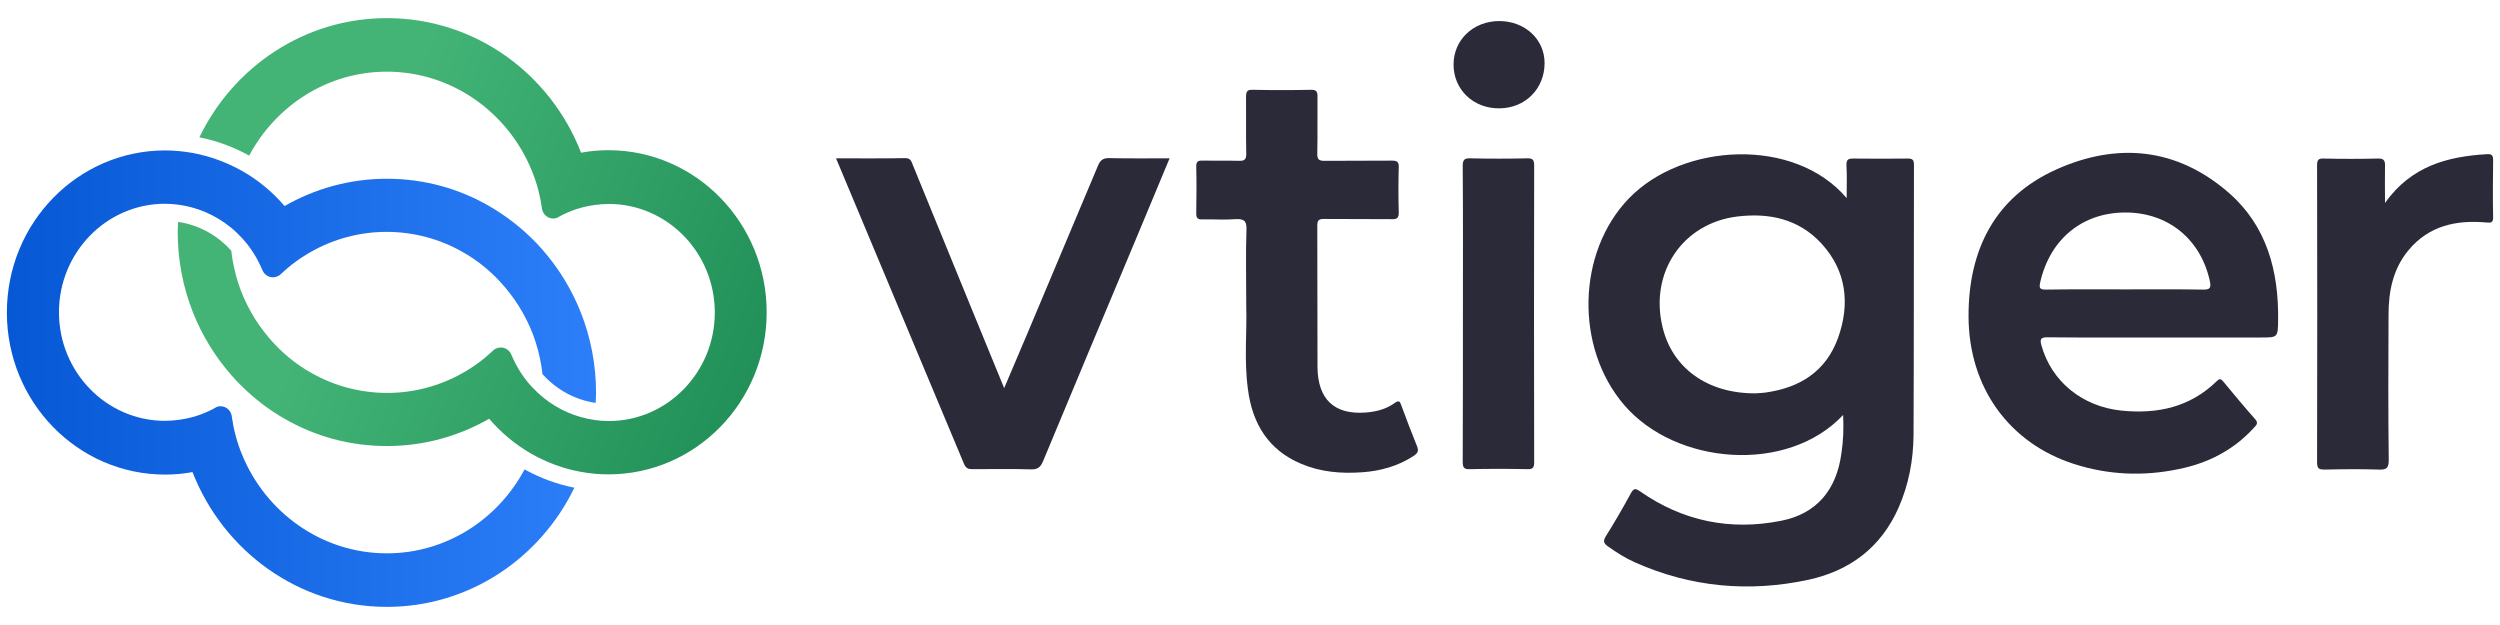
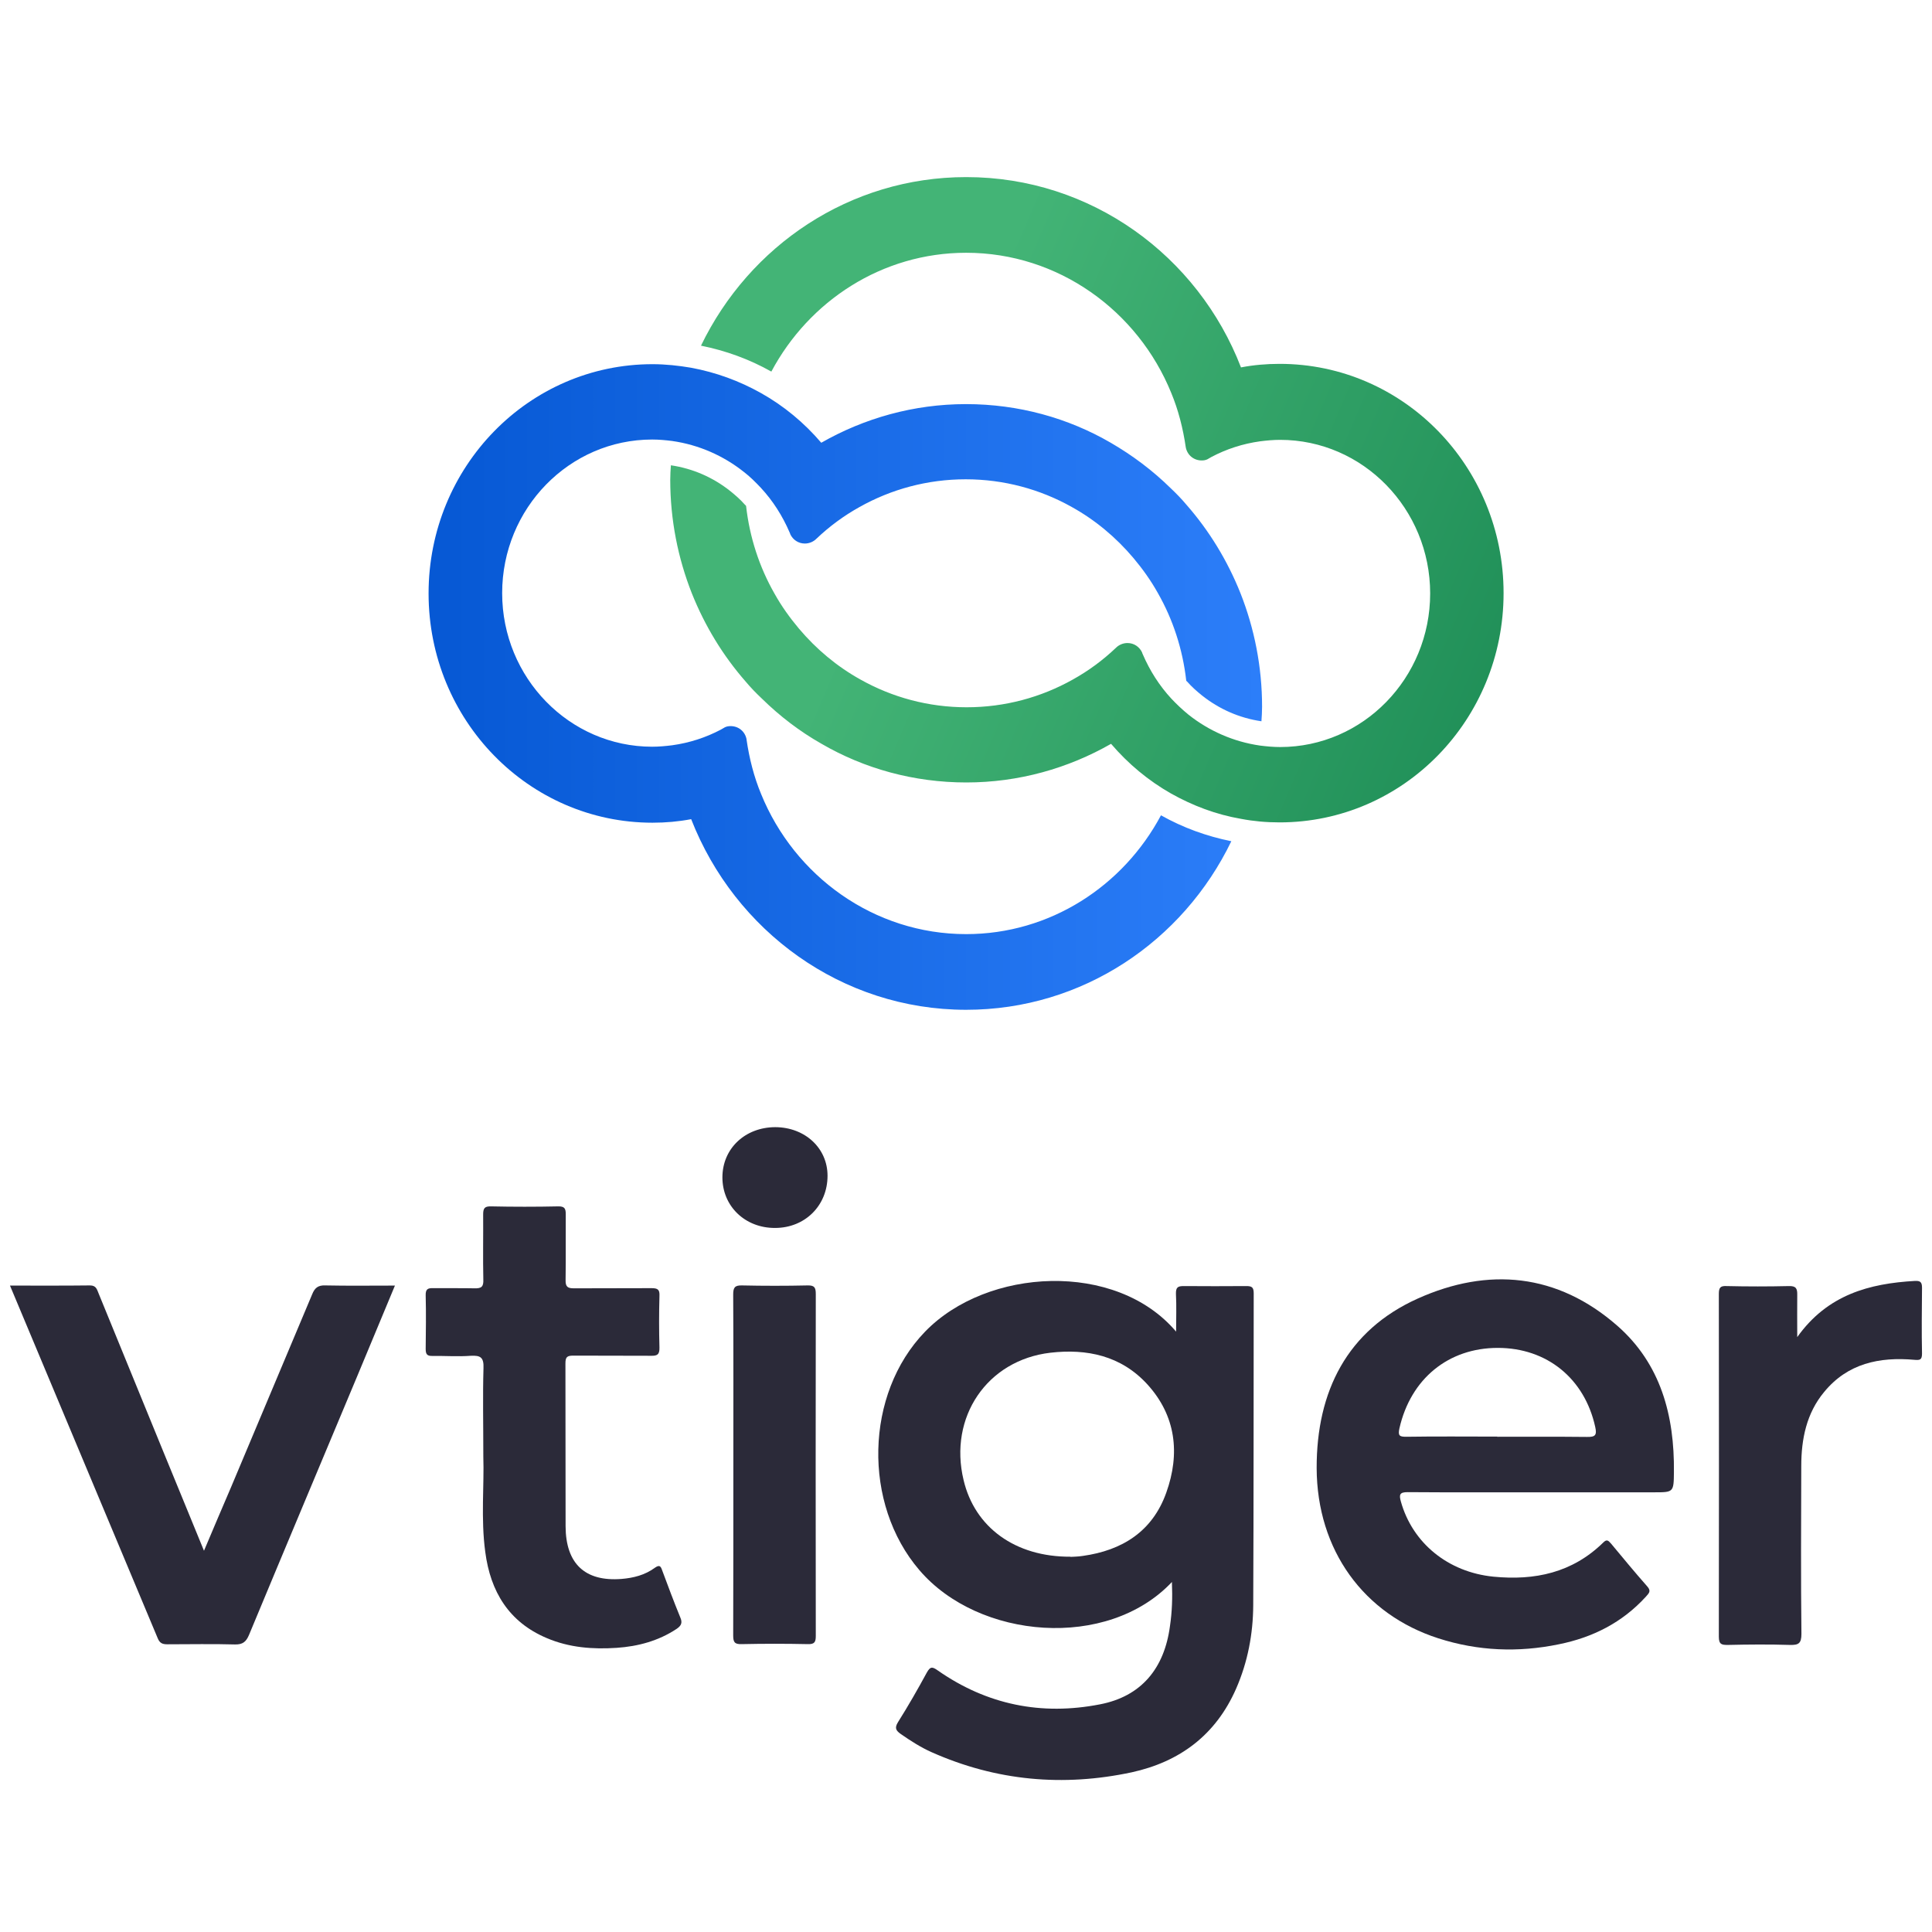
- <svg xmlns="http://www.w3.org/2000/svg" version="1.1" id="Layer_1" x="0px" y="0px" viewBox="0 0 120 30" style="enable-background:new 0 0 120 30;" xml:space="preserve">
-   <style type="text/css">
- 	.st0{fill:#2B2A39;}
- 	.st1{fill:url(#SVGID_1_);}
- 	.st2{fill:url(#SVGID_00000150782023711131493910000013045191721914034061_);}
- </style>
+ <svg xmlns="http://www.w3.org/2000/svg" id="Layer_1" data-name="Layer 1" viewBox="0 0 120 120">
+   <defs>
+     <style>
+       .cls-1 {
+         fill: url(#linear-gradient);
+       }
+ 
+       .cls-1, .cls-2, .cls-3 {
+         stroke-width: 0px;
+       }
+ 
+       .cls-2 {
+         fill: url(#linear-gradient-2);
+       }
+ 
+       .cls-3 {
+         fill: #2b2a39;
+       }
+     </style>
+     <linearGradient id="linear-gradient" x1="26.62" y1="79.32" x2="78.39" y2="79.32" gradientTransform="translate(0 122) scale(1 -1)" gradientUnits="userSpaceOnUse">
+       <stop offset="0" stop-color="#0658d4" />
+       <stop offset="1" stop-color="#2c7ef9" />
+     </linearGradient>
+     <linearGradient id="linear-gradient-2" x1="100.17" y1="74.99" x2="56.9" y2="93.53" gradientTransform="translate(0 122) scale(1 -1)" gradientUnits="userSpaceOnUse">
+       <stop offset="0" stop-color="#198852" />
+       <stop offset="1" stop-color="#43b476" />
+     </linearGradient>
+   </defs>
  <g>
-     <g>
-       <path class="st0" d="M88.47,19.92c-2.68,2.85-8.04,2.4-10.51-0.48c-2.37-2.76-2.27-7.33,0.23-9.92c2.58-2.67,7.95-2.96,10.45-0.01    c0-0.57,0.02-1.07-0.01-1.57c-0.01-0.28,0.08-0.33,0.33-0.33c0.87,0.01,1.73,0.01,2.6,0c0.23,0,0.31,0.05,0.31,0.3    c-0.01,4.33,0,8.65-0.02,12.98c-0.01,1.19-0.23,2.36-0.71,3.46c-0.85,1.94-2.36,3.05-4.34,3.48c-2.85,0.61-5.64,0.36-8.33-0.84    c-0.45-0.2-0.86-0.46-1.27-0.75c-0.2-0.14-0.28-0.25-0.12-0.5c0.42-0.67,0.82-1.36,1.2-2.06c0.14-0.25,0.22-0.25,0.45-0.09    c2.05,1.43,4.32,1.89,6.75,1.41c1.71-0.33,2.68-1.48,2.91-3.26C88.48,21.15,88.5,20.57,88.47,19.92z M84.25,18.88    c0.09-0.01,0.3-0.01,0.51-0.04c1.63-0.23,2.89-1.01,3.47-2.63c0.58-1.63,0.4-3.2-0.79-4.51c-1.09-1.19-2.51-1.49-4.03-1.31    c-2.63,0.31-4.24,2.68-3.61,5.3C80.26,17.65,81.94,18.89,84.25,18.88z" />
-       <path class="st0" d="M103.64,16.2c-1.79,0-3.58,0.01-5.37-0.01c-0.33,0-0.36,0.1-0.28,0.39c0.48,1.73,1.96,2.94,3.85,3.13    c1.72,0.17,3.28-0.16,4.57-1.42c0.15-0.15,0.21-0.09,0.32,0.04c0.5,0.6,0.99,1.2,1.51,1.78c0.18,0.2,0.07,0.29-0.05,0.42    c-0.99,1.09-2.23,1.71-3.63,1.99c-1.69,0.35-3.36,0.28-5.01-0.25c-3.11-1-5.05-3.67-5.06-7.08c-0.01-3.2,1.27-5.73,4.2-7.05    c2.93-1.32,5.81-1.06,8.31,1.13c1.8,1.58,2.38,3.73,2.35,6.09c-0.01,0.84-0.02,0.84-0.82,0.84    C106.91,16.2,105.28,16.2,103.64,16.2z M102,13.89c1.24,0,2.49-0.01,3.73,0.01c0.34,0.01,0.42-0.07,0.34-0.42    c-0.44-2-2-3.28-4.05-3.28c-2.07,0-3.62,1.28-4.09,3.35c-0.07,0.31,0.01,0.35,0.28,0.35C99.48,13.88,100.74,13.89,102,13.89z" />
-       <path class="st0" d="M40.13,7.6c1.15,0,2.24,0.01,3.33-0.01c0.26,0,0.29,0.17,0.36,0.34c0.91,2.23,1.83,4.47,2.74,6.7    c0.54,1.31,1.08,2.63,1.64,4c0.39-0.92,0.76-1.79,1.13-2.66c1.12-2.67,2.25-5.34,3.37-8.01c0.11-0.27,0.25-0.38,0.55-0.37    c0.95,0.02,1.89,0.01,2.89,0.01c-0.53,1.27-1.04,2.5-1.55,3.72c-1.51,3.6-3.02,7.2-4.52,10.81c-0.12,0.29-0.26,0.41-0.58,0.4    c-0.94-0.03-1.87-0.01-2.81-0.01c-0.2,0-0.32-0.04-0.41-0.26C44.23,17.39,42.19,12.53,40.13,7.6z" />
-       <path class="st0" d="M59.82,14.73c0-1.4-0.03-2.55,0.01-3.69c0.02-0.46-0.13-0.54-0.53-0.52c-0.53,0.04-1.06,0-1.59,0.01    c-0.22,0.01-0.29-0.06-0.29-0.29c0.01-0.74,0.02-1.49,0-2.23c-0.01-0.26,0.09-0.31,0.31-0.3c0.57,0.01,1.15-0.01,1.72,0.01    c0.29,0.01,0.38-0.06,0.37-0.37c-0.02-0.9,0-1.8-0.01-2.7c0-0.25,0.05-0.35,0.32-0.34c0.94,0.02,1.87,0.02,2.81,0    c0.25,0,0.3,0.09,0.3,0.32c-0.01,0.91,0.01,1.83-0.01,2.74c-0.01,0.29,0.09,0.35,0.35,0.35c1.08-0.01,2.15,0,3.23-0.01    c0.26,0,0.34,0.06,0.33,0.33c-0.02,0.71-0.02,1.43,0,2.14c0.01,0.3-0.1,0.35-0.36,0.34c-1.08-0.01-2.15,0-3.23-0.01    c-0.26,0-0.32,0.07-0.32,0.33c0.01,2.26,0,4.51,0.01,6.77c0.01,1.56,0.81,2.31,2.33,2.19c0.49-0.04,0.97-0.16,1.38-0.46    c0.2-0.14,0.25-0.07,0.31,0.11c0.24,0.65,0.49,1.31,0.75,1.95c0.1,0.23,0.05,0.35-0.15,0.48c-0.76,0.5-1.61,0.73-2.49,0.79    c-1,0.07-1.98-0.01-2.92-0.41c-1.57-0.66-2.34-1.93-2.55-3.58C59.71,17.3,59.86,15.88,59.82,14.73z" />
-       <path class="st0" d="M114.48,9.74c1.26-1.77,3-2.23,4.9-2.34c0.21-0.01,0.29,0.04,0.29,0.28c-0.01,0.91-0.02,1.83,0,2.74    c0,0.27-0.09,0.28-0.32,0.26c-1.45-0.13-2.77,0.15-3.75,1.34c-0.73,0.88-0.95,1.95-0.95,3.08c-0.01,2.33-0.02,4.65,0.01,6.98    c0,0.4-0.12,0.47-0.47,0.46c-0.87-0.03-1.73-0.02-2.6,0c-0.25,0-0.37-0.02-0.37-0.34c0.01-4.75,0.01-9.51,0-14.26    c0-0.26,0.06-0.34,0.32-0.33c0.87,0.02,1.73,0.02,2.6,0c0.29-0.01,0.35,0.1,0.34,0.37C114.47,8.52,114.48,9.07,114.48,9.74z" />
-       <path class="st0" d="M70.22,15.09c0-2.37,0.01-4.74-0.01-7.11c0-0.29,0.06-0.39,0.36-0.38c0.91,0.02,1.82,0.02,2.73,0    c0.29-0.01,0.34,0.09,0.34,0.36c-0.01,4.74-0.01,9.48,0,14.22c0,0.25-0.05,0.35-0.32,0.34c-0.92-0.02-1.85-0.02-2.77,0    c-0.29,0.01-0.34-0.09-0.34-0.37C70.22,19.8,70.22,17.45,70.22,15.09z" />
-       <path class="st0" d="M71.97,1.01c1.23,0.01,2.17,0.87,2.17,2.02c0,1.23-0.93,2.17-2.18,2.17c-1.24,0.01-2.19-0.9-2.19-2.1    C69.77,1.91,70.72,1.01,71.97,1.01z" />
-     </g>
-     <linearGradient id="SVGID_1_" gradientUnits="userSpaceOnUse" x1="0.33" y1="18.177" x2="28.618" y2="18.177">
-       <stop offset="5.327789e-08" style="stop-color:#0658D4" />
-       <stop offset="1" style="stop-color:#2C7EF9" />
-     </linearGradient>
-     <path class="st1" d="M7.93,7.22c-4.2,0-7.6,3.48-7.6,7.78c0,4.3,3.4,7.78,7.6,7.78c0.45,0,0.88-0.04,1.31-0.12   c1.48,3.79,5.1,6.47,9.33,6.47c3.95,0,7.36-2.33,9-5.72c-0.84-0.17-1.64-0.46-2.39-0.88c-1.28,2.4-3.76,4.03-6.61,4.03   c-3.13,0-5.83-1.97-6.96-4.76c-0.24-0.58-0.4-1.2-0.49-1.84c0,0,0,0,0-0.01c-0.05-0.26-0.27-0.45-0.54-0.45   c-0.07,0-0.13,0.01-0.19,0.04c-0.05,0.03-0.09,0.05-0.14,0.08c-0.51,0.27-1.06,0.45-1.65,0.53c-0.22,0.03-0.45,0.05-0.68,0.05   c-2.81,0-5.09-2.34-5.09-5.21c0-2.87,2.28-5.21,5.09-5.21c0.23,0,0.46,0.02,0.68,0.05c0.91,0.13,1.74,0.5,2.43,1.05   c0.21,0.16,0.4,0.35,0.58,0.54c0.41,0.44,0.73,0.95,0.97,1.51c0.01,0.02,0.02,0.05,0.03,0.07c0.09,0.18,0.27,0.31,0.49,0.31   c0.15,0,0.29-0.06,0.39-0.16c0,0,0,0,0,0c0.44-0.42,0.93-0.78,1.47-1.08c1.07-0.6,2.3-0.94,3.6-0.94c1.3,0,2.53,0.34,3.6,0.94   c0.8,0.44,1.5,1.03,2.09,1.73c0.31,0.37,0.59,0.76,0.83,1.19c0.51,0.89,0.84,1.9,0.96,2.97c0.01,0.01,0.02,0.03,0.04,0.04   c0.15,0.17,0.32,0.32,0.49,0.46c0.59,0.47,1.28,0.77,2.02,0.88c0.01-0.16,0.02-0.33,0.02-0.49c0-1.36-0.26-2.66-0.73-3.85   c-0.44-1.11-1.06-2.12-1.83-3c-0.17-0.2-0.35-0.39-0.54-0.57c-0.61-0.6-1.29-1.11-2.03-1.54c-1.45-0.84-3.13-1.31-4.91-1.31   c-1.79,0-3.46,0.48-4.91,1.31c-0.58-0.68-1.27-1.25-2.05-1.69c-0.73-0.41-1.52-0.7-2.37-0.86C8.82,7.27,8.38,7.22,7.93,7.22   L7.93,7.22z" />
-     <linearGradient id="SVGID_00000093886971866082889050000008525605075308312254_" gradientUnits="userSpaceOnUse" x1="40.511" y1="20.547" x2="16.871" y2="10.415">
-       <stop offset="1.118836e-07" style="stop-color:#198852" />
-       <stop offset="1" style="stop-color:#43B476" />
-     </linearGradient>
-     <path style="fill:url(#SVGID_00000093886971866082889050000008525605075308312254_);" d="M18.57,0.87c-3.95,0-7.36,2.33-9,5.72   c0.84,0.17,1.64,0.46,2.39,0.88c1.28-2.4,3.76-4.03,6.61-4.03c3.13,0,5.83,1.97,6.96,4.76c0.24,0.58,0.4,1.2,0.49,1.84c0,0,0,0,0,0   c0.05,0.26,0.27,0.45,0.54,0.45c0.07,0,0.13-0.01,0.19-0.04c0.05-0.03,0.09-0.05,0.14-0.08c0.51-0.27,1.06-0.45,1.65-0.53   c0.22-0.03,0.45-0.05,0.68-0.05c2.81,0,5.09,2.34,5.09,5.21c0,2.87-2.28,5.21-5.09,5.21c-0.23,0-0.46-0.02-0.68-0.05   c-0.91-0.13-1.74-0.5-2.43-1.05c-0.21-0.17-0.4-0.35-0.58-0.54c-0.41-0.44-0.73-0.95-0.97-1.51c-0.01-0.02-0.02-0.05-0.03-0.07   c-0.09-0.18-0.27-0.31-0.49-0.31c-0.15,0-0.29,0.06-0.39,0.16c0,0,0,0,0,0c-0.44,0.42-0.93,0.78-1.47,1.08   c-1.07,0.6-2.3,0.94-3.6,0.94c-1.3,0-2.53-0.34-3.6-0.94c-0.8-0.44-1.5-1.03-2.09-1.73c-0.31-0.37-0.59-0.76-0.83-1.19   c-0.51-0.89-0.84-1.9-0.96-2.97c-0.01-0.01-0.02-0.03-0.04-0.04c-0.15-0.17-0.32-0.32-0.49-0.46c-0.59-0.47-1.28-0.77-2.02-0.88   c-0.01,0.16-0.02,0.33-0.02,0.49c0,1.36,0.26,2.66,0.73,3.85c0.44,1.11,1.06,2.12,1.83,3c0.17,0.2,0.35,0.39,0.54,0.57   c0.61,0.6,1.29,1.12,2.03,1.54c1.45,0.84,3.13,1.31,4.91,1.31c1.79,0,3.46-0.48,4.91-1.31c0.58,0.68,1.27,1.25,2.04,1.69   c0.73,0.41,1.52,0.71,2.37,0.86c0.43,0.08,0.86,0.12,1.31,0.12c4.2,0,7.6-3.48,7.6-7.78c0-4.29-3.4-7.78-7.6-7.78   c-0.45,0-0.89,0.04-1.31,0.12C26.43,3.55,22.81,0.87,18.57,0.87z" />
+     <path class="cls-3" d="m72.8,98.25c-4,4.26-12.01,3.58-15.69-.72-3.54-4.12-3.39-10.95.34-14.81,3.85-3.99,11.87-4.42,15.6-.01,0-.85.03-1.6-.01-2.34-.01-.42.12-.49.49-.49,1.3.01,2.58.01,3.88,0,.34,0,.46.07.46.45-.01,6.47,0,12.92-.03,19.38-.01,1.78-.34,3.52-1.06,5.17-1.27,2.9-3.52,4.55-6.48,5.2-4.26.91-8.42.54-12.44-1.25-.67-.3-1.28-.69-1.9-1.12-.3-.21-.42-.37-.18-.75.63-1,1.22-2.03,1.79-3.08.21-.37.33-.37.67-.13,3.06,2.14,6.45,2.82,10.08,2.11,2.55-.49,4-2.21,4.35-4.87.13-.88.16-1.75.12-2.72Zm-6.3-1.55c.13-.01.45-.01.76-.06,2.43-.34,4.32-1.51,5.18-3.93.87-2.43.6-4.78-1.18-6.73-1.63-1.78-3.75-2.22-6.02-1.96-3.93.46-6.33,4-5.39,7.91.69,2.93,3.2,4.78,6.64,4.76Z" />
+     <path class="cls-3" d="m95.45,92.69c-2.67,0-5.35.01-8.02-.01-.49,0-.54.15-.42.58.72,2.58,2.93,4.39,5.75,4.67,2.57.25,4.9-.24,6.82-2.12.22-.22.31-.13.48.06.75.9,1.48,1.79,2.25,2.66.27.3.1.43-.07.63-1.48,1.63-3.33,2.55-5.42,2.97-2.52.52-5.02.42-7.48-.37-4.64-1.49-7.54-5.48-7.56-10.57-.01-4.78,1.9-8.56,6.27-10.53,4.38-1.97,8.68-1.58,12.41,1.69,2.69,2.36,3.55,5.57,3.51,9.09-.01,1.25-.03,1.25-1.22,1.25h-7.3Zm-2.45-3.45c1.85,0,3.72-.01,5.57.01.51.01.63-.1.51-.63-.66-2.99-2.99-4.9-6.05-4.9s-5.41,1.91-6.11,5c-.1.46.01.52.42.52,1.9-.03,3.78-.01,5.66-.01Z" />
+     <path class="cls-3" d="m.62,79.85c1.72,0,3.34.01,4.97-.01.39,0,.43.25.54.51,1.36,3.33,2.73,6.67,4.09,10,.81,1.96,1.61,3.93,2.45,5.97.58-1.37,1.13-2.67,1.69-3.97,1.67-3.99,3.36-7.97,5.03-11.96.16-.4.37-.57.82-.55,1.42.03,2.82.01,4.32.01-.79,1.9-1.55,3.73-2.31,5.55-2.25,5.38-4.51,10.75-6.75,16.14-.18.43-.39.61-.87.6-1.4-.04-2.79-.01-4.2-.01-.3,0-.48-.06-.61-.39-3.05-7.27-6.09-14.53-9.17-21.89Z" />
+     <path class="cls-3" d="m30.02,90.5c0-2.09-.04-3.81.01-5.51.03-.69-.19-.81-.79-.78-.79.06-1.58,0-2.37.01-.33.01-.43-.09-.43-.43.01-1.1.03-2.22,0-3.33-.01-.39.13-.46.46-.45.85.01,1.72-.01,2.57.01.43.01.57-.09.55-.55-.03-1.34,0-2.69-.01-4.03,0-.37.07-.52.48-.51,1.4.03,2.79.03,4.2,0,.37,0,.45.13.45.48-.01,1.36.01,2.73-.01,4.09-.01.43.13.52.52.52,1.61-.01,3.21,0,4.82-.01.39,0,.51.09.49.49-.03,1.06-.03,2.14,0,3.2.01.45-.15.52-.54.51-1.61-.01-3.21,0-4.82-.01-.39,0-.48.1-.48.49.01,3.37,0,6.73.01,10.11.01,2.33,1.21,3.45,3.48,3.27.73-.06,1.45-.24,2.06-.69.3-.21.37-.1.46.16.36.97.73,1.96,1.12,2.91.15.34.07.52-.22.72-1.13.75-2.4,1.09-3.72,1.18-1.49.1-2.96-.01-4.36-.61-2.34-.99-3.49-2.88-3.81-5.35-.28-2.06-.06-4.18-.12-5.9Z" />
+     <path class="cls-3" d="m111.63,83.05c1.88-2.64,4.48-3.33,7.32-3.49.31-.01.43.06.43.42-.01,1.36-.03,2.73,0,4.09,0,.4-.13.42-.48.39-2.17-.19-4.14.22-5.6,2-1.09,1.31-1.42,2.91-1.42,4.6-.01,3.48-.03,6.94.01,10.42,0,.6-.18.7-.7.69-1.3-.04-2.58-.03-3.88,0-.37,0-.55-.03-.55-.51.01-7.09.01-14.2,0-21.29,0-.39.09-.51.48-.49,1.3.03,2.58.03,3.88,0,.43-.01.52.15.51.55-.01.81,0,1.63,0,2.63Z" />
+     <path class="cls-3" d="m45.55,91.03c0-3.54.01-7.08-.01-10.62,0-.43.09-.58.54-.57,1.36.03,2.72.03,4.08,0,.43-.01.51.13.51.54-.01,7.08-.01,14.16,0,21.23,0,.37-.07.52-.48.51-1.37-.03-2.76-.03-4.14,0-.43.01-.51-.13-.51-.55.01-3.51.01-7.02.01-10.54Z" />
+     <path class="cls-3" d="m48.16,70.01c1.84.01,3.24,1.3,3.24,3.02,0,1.84-1.39,3.24-3.26,3.24-1.85.01-3.27-1.34-3.27-3.14s1.42-3.12,3.29-3.12Z" />
  </g>
  <g>
- </g>
-   <g>
- </g>
-   <g>
- </g>
-   <g>
- </g>
-   <g>
- </g>
-   <g>
- </g>
-   <g>
- </g>
-   <g>
- </g>
-   <g>
- </g>
-   <g>
- </g>
-   <g>
- </g>
-   <g>
- </g>
-   <g>
- </g>
-   <g>
- </g>
-   <g>
- </g>
+     <path class="cls-1" d="m40.53,22.62c-7.69,0-13.91,6.37-13.91,14.24s6.22,14.24,13.91,14.24c.82,0,1.61-.07,2.4-.22,2.71,6.94,9.34,11.84,17.08,11.84,7.23,0,13.47-4.26,16.47-10.47-1.54-.31-3-.84-4.37-1.61-2.34,4.39-6.88,7.38-12.1,7.38-5.73,0-10.67-3.61-12.74-8.71-.44-1.06-.73-2.2-.9-3.37v-.02c-.09-.48-.49-.82-.99-.82-.13,0-.24.02-.35.07-.09.05-.16.09-.26.15-.93.49-1.94.82-3.02.97-.4.05-.82.09-1.24.09-5.14,0-9.32-4.28-9.32-9.54s4.17-9.54,9.32-9.54c.42,0,.84.04,1.24.09,1.67.24,3.19.92,4.45,1.92.38.29.73.64,1.06.99.75.81,1.34,1.74,1.78,2.76.02.04.04.09.05.13.16.33.49.57.9.57.27,0,.53-.11.71-.29h0c.81-.77,1.7-1.43,2.69-1.98,1.96-1.1,4.21-1.72,6.59-1.72s4.63.62,6.59,1.72c1.46.81,2.75,1.89,3.83,3.17.57.68,1.08,1.39,1.52,2.18.93,1.63,1.54,3.48,1.76,5.44.02.02.04.05.07.07.27.31.59.59.9.84,1.08.86,2.34,1.41,3.7,1.61.02-.29.04-.6.04-.9,0-2.49-.48-4.87-1.34-7.05-.81-2.03-1.94-3.88-3.35-5.49-.31-.37-.64-.71-.99-1.04-1.12-1.1-2.36-2.03-3.72-2.82-2.65-1.54-5.73-2.4-8.99-2.4s-6.33.88-8.99,2.4c-1.06-1.24-2.32-2.29-3.75-3.09-1.34-.75-2.78-1.28-4.34-1.57-.77-.13-1.57-.22-2.4-.22h0Z" />
+     <path class="cls-2" d="m60.01,11c-7.23,0-13.47,4.26-16.47,10.47,1.54.31,3,.84,4.37,1.61,2.34-4.39,6.88-7.38,12.1-7.38,5.73,0,10.67,3.61,12.74,8.71.44,1.06.73,2.2.9,3.37h0c.09.48.49.82.99.82.13,0,.24-.02.35-.07.09-.05.16-.09.26-.15.93-.49,1.94-.82,3.02-.97.4-.05.82-.09,1.24-.09,5.14,0,9.32,4.28,9.32,9.54s-4.17,9.54-9.32,9.54c-.42,0-.84-.04-1.24-.09-1.67-.24-3.19-.92-4.45-1.92-.38-.31-.73-.64-1.06-.99-.75-.81-1.34-1.74-1.78-2.76-.02-.04-.04-.09-.05-.13-.16-.33-.49-.57-.9-.57-.27,0-.53.11-.71.29h0c-.81.77-1.7,1.43-2.69,1.98-1.96,1.1-4.21,1.72-6.59,1.72s-4.63-.62-6.59-1.72c-1.46-.81-2.75-1.89-3.83-3.17-.57-.68-1.08-1.39-1.52-2.18-.93-1.63-1.54-3.48-1.76-5.44-.02-.02-.04-.05-.07-.07-.27-.31-.59-.59-.9-.84-1.08-.86-2.34-1.41-3.7-1.61-.02.29-.04.6-.04.9,0,2.49.48,4.87,1.34,7.05.81,2.03,1.94,3.88,3.35,5.49.31.37.64.71.99,1.04,1.12,1.1,2.36,2.05,3.72,2.82,2.65,1.54,5.73,2.4,8.99,2.4s6.33-.88,8.99-2.4c1.06,1.24,2.32,2.29,3.73,3.09,1.34.75,2.78,1.3,4.34,1.57.79.15,1.57.22,2.4.22,7.69,0,13.91-6.37,13.91-14.24s-6.22-14.24-13.91-14.24c-.82,0-1.63.07-2.4.22-2.67-6.92-9.3-11.82-17.06-11.82Z" />
+   </g>
</svg>
